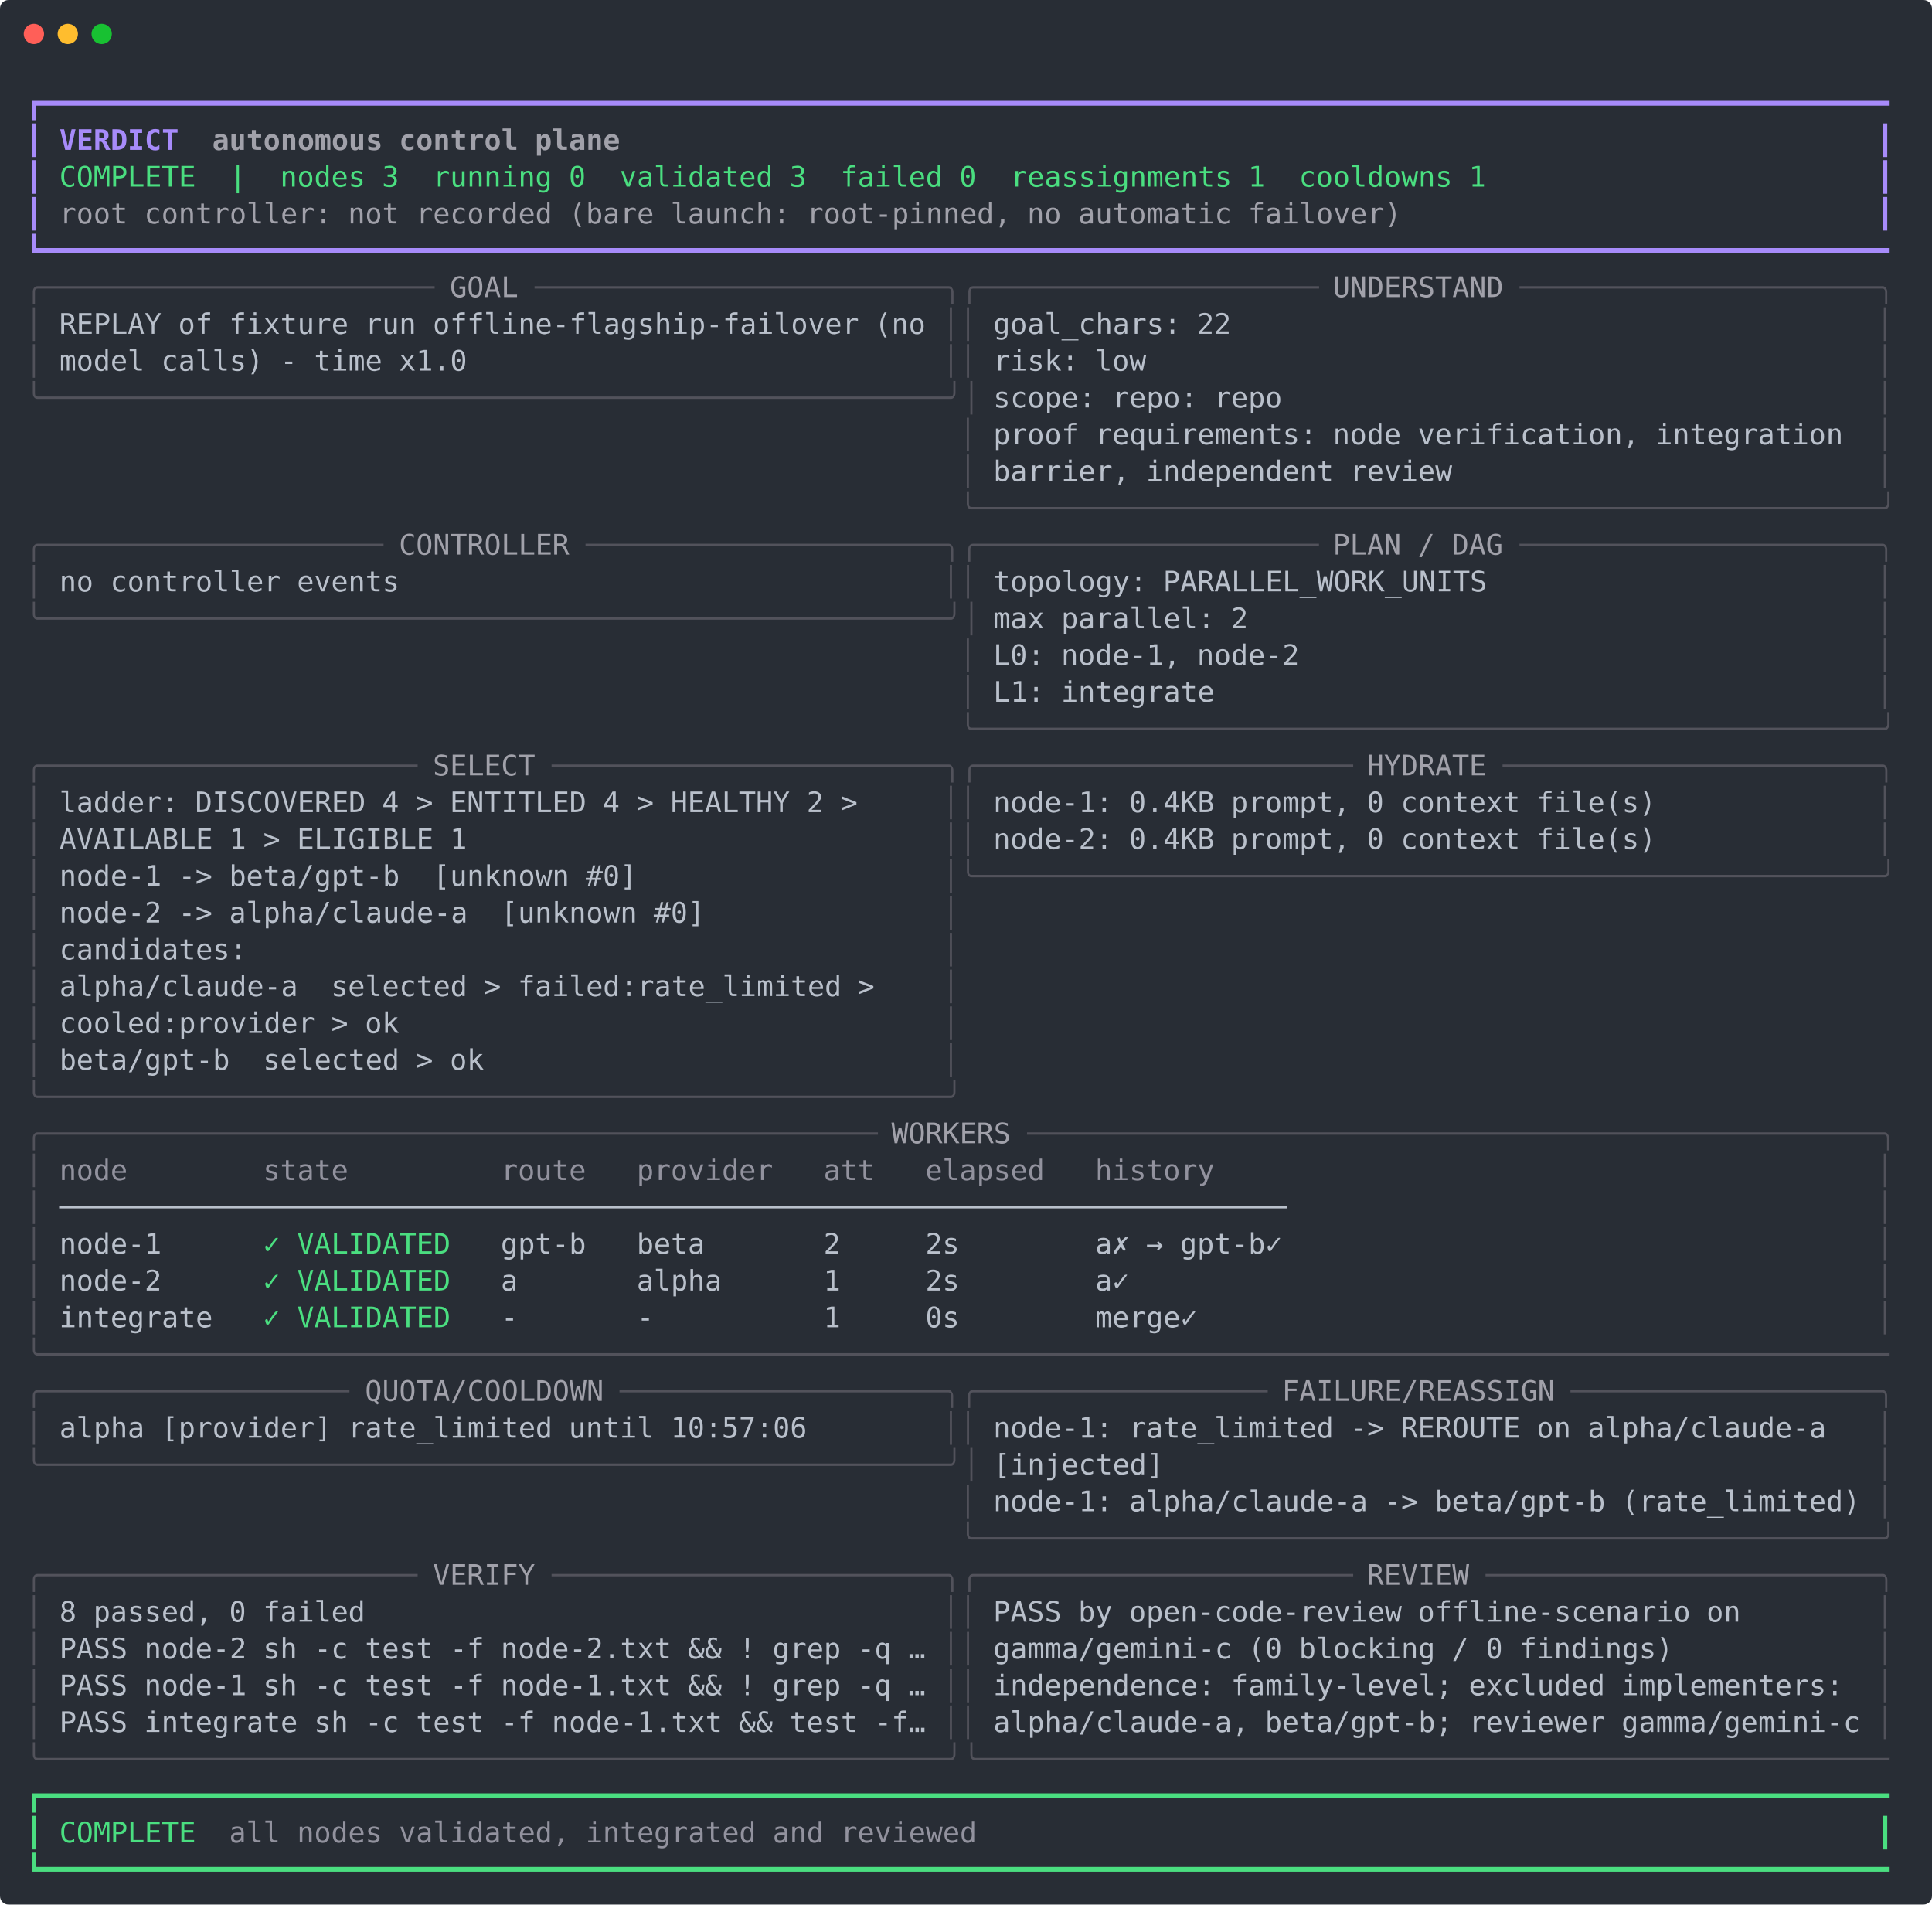
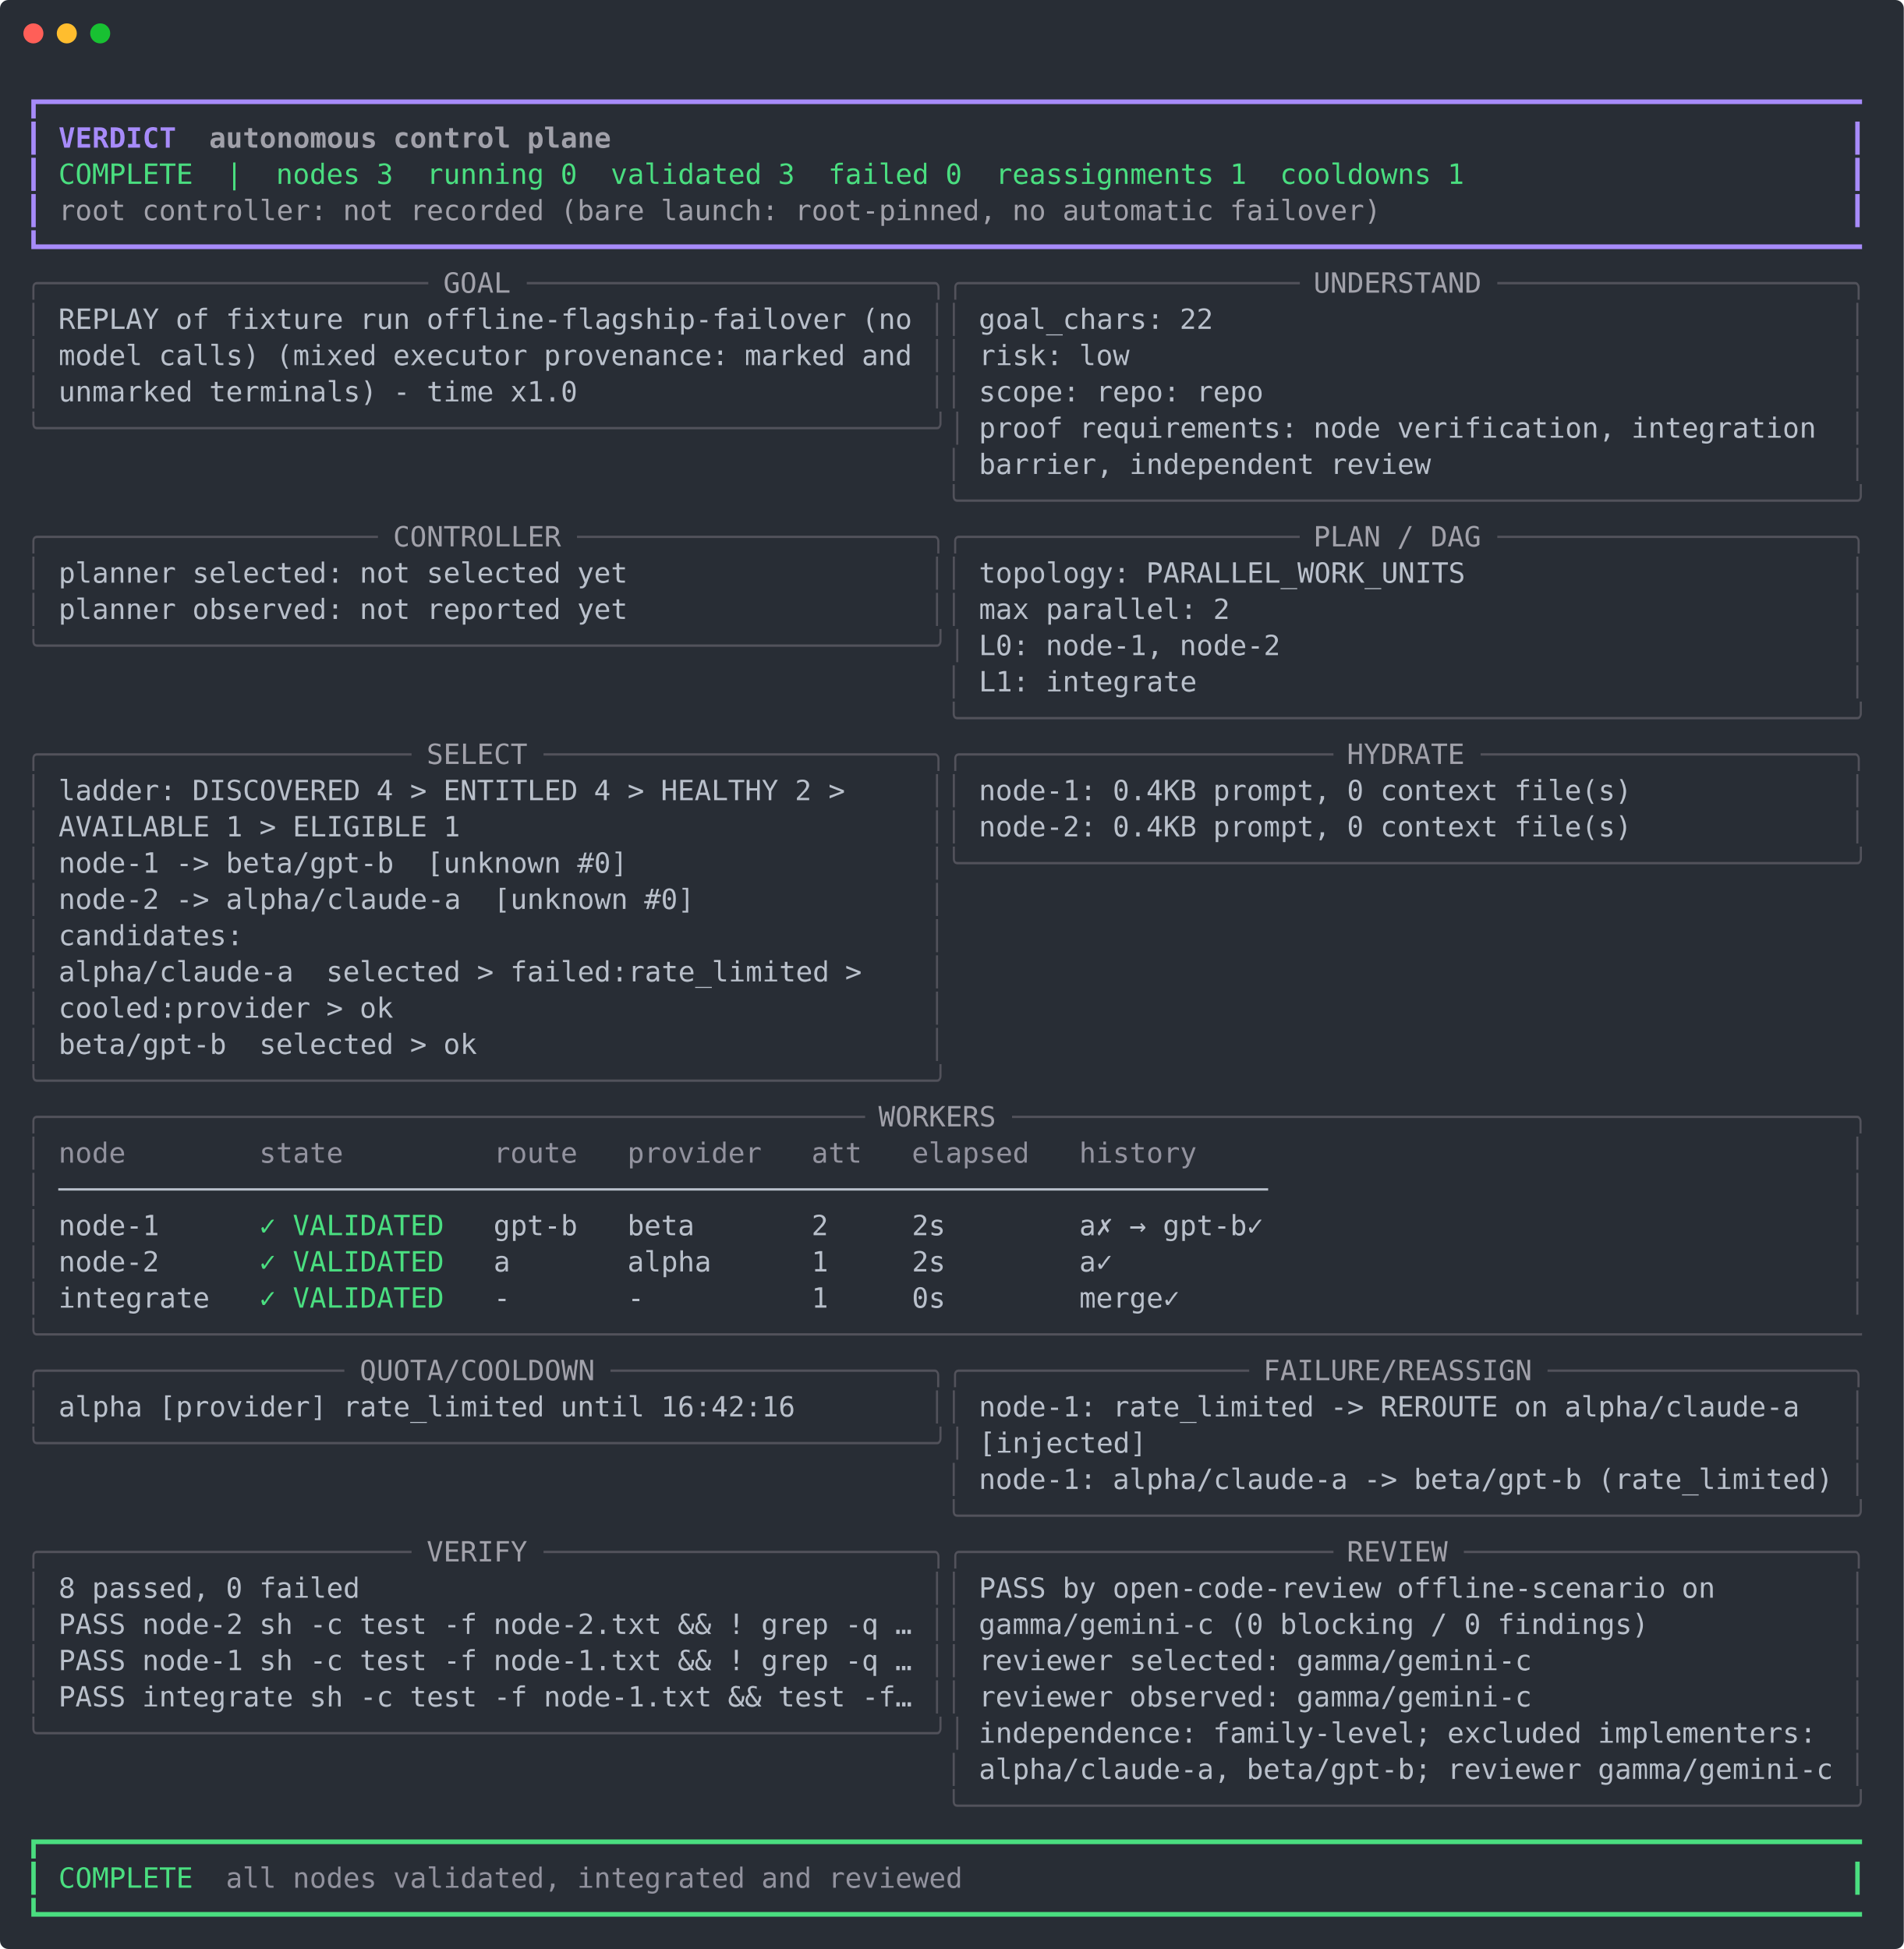
- <svg xmlns="http://www.w3.org/2000/svg" xmlns:xlink="http://www.w3.org/1999/xlink" width="1140" height="1123.79">
-   <rect width="1140" height="1123.79" rx="5" ry="5" class="a" />
+ <svg xmlns="http://www.w3.org/2000/svg" xmlns:xlink="http://www.w3.org/1999/xlink" width="1140" height="1167.21">
+   <rect width="1140" height="1167.21" rx="5" ry="5" class="a" />
  <svg y="0%" x="0%">
    <circle cx="20" cy="20" r="6" fill="#ff5f58" />
    <circle cx="40" cy="20" r="6" fill="#ffbd2e" />
    <circle cx="60" cy="20" r="6" fill="#18c132" />
  </svg>
-   <svg height="1063.79" viewBox="0 0 110 106.379" width="1100" x="15" y="50">
+   <svg height="1107.21" viewBox="0 0 110 110.721" width="1100" x="15" y="50">
    <style>.a{fill:#282d35}.f,.h,.i{fill:#52525b;white-space:pre}.h,.i{fill:#a78bfa;font-weight:700}.i{fill:#a1a1aa}.j,.k,.l,.m{fill:#4ade80;white-space:pre}.k,.l,.m{fill:#a1a1aa}.l,.m{fill:#b9c0cb}.m{fill:#92929e}</style>
    <g font-family="Monaco,Consolas,Menlo,'Bitstream Vera Sans Mono',monospace" font-size="1.67">
      <defs>
        <symbol id="1">
          <text x="55.11" y="1.67" class="f">╰─────────────────────────────────────────────────────╯</text>
        </symbol>
        <symbol id="a">
-           <path fill="transparent" d="M0 0h110v50H0z" />
+           <path fill="transparent" d="M0 0h110v52H0z" />
        </symbol>
      </defs>
-       <path class="a" d="M0 0h110v106.379H0z" />
+       <path class="a" d="M0 0h110v110.721H0z" />
      <svg width="110">
        <svg>
          <use xlink:href="#a" />
          <text y="1.67" class="h">┏━━━━━━━━━━━━━━━━━━━━━━━━━━━━━━━━━━━━━━━━━━━━━━━━━━━━━━━━━━━━━━━━━━━━━━━━━━━━━━━━━━━━━━━━━━━━━━━━━━━━━━━━━━━━┓</text>
          <text y="3.841" class="h">┃</text>
          <text x="2.004" y="3.841" class="h">VERDICT</text>
          <text x="11.022" y="3.841" class="i">autonomous</text>
          <text x="22.044" y="3.841" class="i">control</text>
          <text x="30.06" y="3.841" class="i">plane</text>
          <text x="109.218" y="3.841" class="h">┃</text>
          <text y="6.012" class="h">┃</text>
          <text x="2.004" y="6.012" class="j">COMPLETE</text>
          <text x="12.024" y="6.012" class="j">|</text>
          <text x="15.03" y="6.012" class="j">nodes</text>
          <text x="21.042" y="6.012" class="j">3</text>
          <text x="24.048" y="6.012" class="j">running</text>
          <text x="32.064" y="6.012" class="j">0</text>
          <text x="35.07" y="6.012" class="j">validated</text>
          <text x="45.09" y="6.012" class="j">3</text>
          <text x="48.096" y="6.012" class="j">failed</text>
          <text x="55.11" y="6.012" class="j">0</text>
          <text x="58.116" y="6.012" class="j">reassignments</text>
          <text x="72.144" y="6.012" class="j">1</text>
          <text x="75.15" y="6.012" class="j">cooldowns</text>
          <text x="85.17" y="6.012" class="j">1</text>
          <text x="109.218" y="6.012" class="h">┃</text>
          <text y="8.183" class="h">┃</text>
          <text x="2.004" y="8.183" class="k">root</text>
          <text x="7.014" y="8.183" class="k">controller:</text>
          <text x="19.038" y="8.183" class="k">not</text>
          <text x="23.046" y="8.183" class="k">recorded</text>
          <text x="32.064" y="8.183" class="k">(bare</text>
          <text x="38.076" y="8.183" class="k">launch:</text>
          <text x="46.092" y="8.183" class="k">root-pinned,</text>
          <text x="59.118" y="8.183" class="k">no</text>
          <text x="62.124" y="8.183" class="k">automatic</text>
          <text x="72.144" y="8.183" class="k">failover)</text>
          <text x="109.218" y="8.183" class="h">┃</text>
          <text y="10.354" class="h">┗━━━━━━━━━━━━━━━━━━━━━━━━━━━━━━━━━━━━━━━━━━━━━━━━━━━━━━━━━━━━━━━━━━━━━━━━━━━━━━━━━━━━━━━━━━━━━━━━━━━━━━━━━━━━┛</text>
          <text y="12.525" class="f">╭───────────────────────</text>
          <text x="25.05" y="12.525" class="k">GOAL</text>
          <text x="30.06" y="12.525" class="f">────────────────────────╮╭────────────────────</text>
          <text x="77.154" y="12.525" class="k">UNDERSTAND</text>
          <text x="88.176" y="12.525" class="f">─────────────────────╮</text>
          <text y="14.696" class="f">│</text>
          <text x="2.004" y="14.696" class="l">REPLAY</text>
          <text x="9.018" y="14.696" class="l">of</text>
          <text x="12.024" y="14.696" class="l">fixture</text>
          <text x="20.04" y="14.696" class="l">run</text>
          <text x="24.048" y="14.696" class="l">offline-flagship-failover</text>
          <text x="50.1" y="14.696" class="l">(no</text>
          <text x="54.108" y="14.696" class="f">││</text>
          <text x="57.114" y="14.696" class="l">goal_chars:</text>
          <text x="69.138" y="14.696" class="l">22</text>
          <text x="109.218" y="14.696" class="f">│</text>
          <text y="16.867" class="f">│</text>
          <text x="2.004" y="16.867" class="l">model</text>
          <text x="8.016" y="16.867" class="l">calls)</text>
-           <text x="15.03" y="16.867" class="l">-</text>
-           <text x="17.034" y="16.867" class="l">time</text>
-           <text x="22.044" y="16.867" class="l">x1.0</text>
+           <text x="15.03" y="16.867" class="l">(mixed</text>
+           <text x="22.044" y="16.867" class="l">executor</text>
+           <text x="31.062" y="16.867" class="l">provenance:</text>
+           <text x="43.086" y="16.867" class="l">marked</text>
+           <text x="50.1" y="16.867" class="l">and</text>
          <text x="54.108" y="16.867" class="f">││</text>
          <text x="57.114" y="16.867" class="l">risk:</text>
          <text x="63.126" y="16.867" class="l">low</text>
          <text x="109.218" y="16.867" class="f">│</text>
-           <text y="19.038" class="f">╰─────────────────────────────────────────────────────╯│</text>
+           <text y="19.038" class="f">│</text>
+           <text x="2.004" y="19.038" class="l">unmarked</text>
+           <text x="11.022" y="19.038" class="l">terminals)</text>
+           <text x="22.044" y="19.038" class="l">-</text>
+           <text x="24.048" y="19.038" class="l">time</text>
+           <text x="29.058" y="19.038" class="l">x1.0</text>
+           <text x="54.108" y="19.038" class="f">││</text>
          <text x="57.114" y="19.038" class="l">scope:</text>
          <text x="64.128" y="19.038" class="l">repo:</text>
          <text x="70.14" y="19.038" class="l">repo</text>
          <text x="109.218" y="19.038" class="f">│</text>
-           <text x="55.11" y="21.209" class="f">│</text>
+           <text y="21.209" class="f">╰─────────────────────────────────────────────────────╯│</text>
          <text x="57.114" y="21.209" class="l">proof</text>
          <text x="63.126" y="21.209" class="l">requirements:</text>
          <text x="77.154" y="21.209" class="l">node</text>
          <text x="82.164" y="21.209" class="l">verification,</text>
          <text x="96.192" y="21.209" class="l">integration</text>
          <text x="109.218" y="21.209" class="f">│</text>
          <text x="55.11" y="23.38" class="f">│</text>
          <text x="57.114" y="23.38" class="l">barrier,</text>
          <text x="66.132" y="23.38" class="l">independent</text>
          <text x="78.156" y="23.38" class="l">review</text>
          <text x="109.218" y="23.38" class="f">│</text>
          <use xlink:href="#1" y="23.881" />
          <text y="27.722" class="f">╭────────────────────</text>
          <text x="22.044" y="27.722" class="k">CONTROLLER</text>
          <text x="33.066" y="27.722" class="f">─────────────────────╮╭────────────────────</text>
          <text x="77.154" y="27.722" class="k">PLAN</text>
          <text x="82.164" y="27.722" class="k">/</text>
          <text x="84.168" y="27.722" class="k">DAG</text>
          <text x="88.176" y="27.722" class="f">─────────────────────╮</text>
          <text y="29.893" class="f">│</text>
-           <text x="2.004" y="29.893" class="l">no</text>
-           <text x="5.01" y="29.893" class="l">controller</text>
-           <text x="16.032" y="29.893" class="l">events</text>
+           <text x="2.004" y="29.893" class="l">planner</text>
+           <text x="10.02" y="29.893" class="l">selected:</text>
+           <text x="20.04" y="29.893" class="l">not</text>
+           <text x="24.048" y="29.893" class="l">selected</text>
+           <text x="33.066" y="29.893" class="l">yet</text>
          <text x="54.108" y="29.893" class="f">││</text>
          <text x="57.114" y="29.893" class="l">topology:</text>
          <text x="67.134" y="29.893" class="l">PARALLEL_WORK_UNITS</text>
          <text x="109.218" y="29.893" class="f">│</text>
-           <text y="32.064" class="f">╰─────────────────────────────────────────────────────╯│</text>
+           <text y="32.064" class="f">│</text>
+           <text x="2.004" y="32.064" class="l">planner</text>
+           <text x="10.02" y="32.064" class="l">observed:</text>
+           <text x="20.04" y="32.064" class="l">not</text>
+           <text x="24.048" y="32.064" class="l">reported</text>
+           <text x="33.066" y="32.064" class="l">yet</text>
+           <text x="54.108" y="32.064" class="f">││</text>
          <text x="57.114" y="32.064" class="l">max</text>
          <text x="61.122" y="32.064" class="l">parallel:</text>
          <text x="71.142" y="32.064" class="l">2</text>
          <text x="109.218" y="32.064" class="f">│</text>
-           <text x="55.11" y="34.235" class="f">│</text>
+           <text y="34.235" class="f">╰─────────────────────────────────────────────────────╯│</text>
          <text x="57.114" y="34.235" class="l">L0:</text>
          <text x="61.122" y="34.235" class="l">node-1,</text>
          <text x="69.138" y="34.235" class="l">node-2</text>
          <text x="109.218" y="34.235" class="f">│</text>
          <text x="55.11" y="36.406" class="f">│</text>
          <text x="57.114" y="36.406" class="l">L1:</text>
          <text x="61.122" y="36.406" class="l">integrate</text>
          <text x="109.218" y="36.406" class="f">│</text>
          <use xlink:href="#1" y="36.907" />
          <text y="40.748" class="f">╭──────────────────────</text>
          <text x="24.048" y="40.748" class="k">SELECT</text>
          <text x="31.062" y="40.748" class="f">───────────────────────╮╭──────────────────────</text>
          <text x="79.158" y="40.748" class="k">HYDRATE</text>
          <text x="87.174" y="40.748" class="f">──────────────────────╮</text>
          <text y="42.919" class="f">│</text>
          <text x="2.004" y="42.919" class="l">ladder:</text>
          <text x="10.02" y="42.919" class="l">DISCOVERED</text>
          <text x="21.042" y="42.919" class="l">4</text>
          <text x="23.046" y="42.919" class="l">&gt;</text>
          <text x="25.05" y="42.919" class="l">ENTITLED</text>
          <text x="34.068" y="42.919" class="l">4</text>
          <text x="36.072" y="42.919" class="l">&gt;</text>
          <text x="38.076" y="42.919" class="l">HEALTHY</text>
          <text x="46.092" y="42.919" class="l">2</text>
          <text x="48.096" y="42.919" class="l">&gt;</text>
          <text x="54.108" y="42.919" class="f">││</text>
          <text x="57.114" y="42.919" class="l">node-1:</text>
          <text x="65.13" y="42.919" class="l">0.4KB</text>
          <text x="71.142" y="42.919" class="l">prompt,</text>
          <text x="79.158" y="42.919" class="l">0</text>
          <text x="81.162" y="42.919" class="l">context</text>
          <text x="89.178" y="42.919" class="l">file(s)</text>
          <text x="109.218" y="42.919" class="f">│</text>
          <text y="45.09" class="f">│</text>
          <text x="2.004" y="45.09" class="l">AVAILABLE</text>
          <text x="12.024" y="45.09" class="l">1</text>
          <text x="14.028" y="45.09" class="l">&gt;</text>
          <text x="16.032" y="45.09" class="l">ELIGIBLE</text>
          <text x="25.05" y="45.09" class="l">1</text>
          <text x="54.108" y="45.09" class="f">││</text>
          <text x="57.114" y="45.09" class="l">node-2:</text>
          <text x="65.13" y="45.09" class="l">0.4KB</text>
          <text x="71.142" y="45.09" class="l">prompt,</text>
          <text x="79.158" y="45.09" class="l">0</text>
          <text x="81.162" y="45.09" class="l">context</text>
          <text x="89.178" y="45.09" class="l">file(s)</text>
          <text x="109.218" y="45.09" class="f">│</text>
          <text y="47.261" class="f">│</text>
          <text x="2.004" y="47.261" class="l">node-1</text>
          <text x="9.018" y="47.261" class="l">-&gt;</text>
          <text x="12.024" y="47.261" class="l">beta/gpt-b</text>
          <text x="24.048" y="47.261" class="l">[unknown</text>
          <text x="33.066" y="47.261" class="l">#0]</text>
          <text x="54.108" y="47.261" class="f">│╰─────────────────────────────────────────────────────╯</text>
          <text y="49.432" class="f">│</text>
          <text x="2.004" y="49.432" class="l">node-2</text>
          <text x="9.018" y="49.432" class="l">-&gt;</text>
          <text x="12.024" y="49.432" class="l">alpha/claude-a</text>
          <text x="28.056" y="49.432" class="l">[unknown</text>
          <text x="37.074" y="49.432" class="l">#0]</text>
          <text x="54.108" y="49.432" class="f">│</text>
          <text y="51.603" class="f">│</text>
          <text x="2.004" y="51.603" class="l">candidates:</text>
          <text x="54.108" y="51.603" class="f">│</text>
          <text y="53.774" class="f">│</text>
          <text x="2.004" y="53.774" class="l">alpha/claude-a</text>
          <text x="18.036" y="53.774" class="l">selected</text>
          <text x="27.054" y="53.774" class="l">&gt;</text>
          <text x="29.058" y="53.774" class="l">failed:rate_limited</text>
          <text x="49.098" y="53.774" class="l">&gt;</text>
          <text x="54.108" y="53.774" class="f">│</text>
          <text y="55.945" class="f">│</text>
          <text x="2.004" y="55.945" class="l">cooled:provider</text>
          <text x="18.036" y="55.945" class="l">&gt;</text>
          <text x="20.04" y="55.945" class="l">ok</text>
          <text x="54.108" y="55.945" class="f">│</text>
          <text y="58.116" class="f">│</text>
          <text x="2.004" y="58.116" class="l">beta/gpt-b</text>
          <text x="14.028" y="58.116" class="l">selected</text>
          <text x="23.046" y="58.116" class="l">&gt;</text>
          <text x="25.05" y="58.116" class="l">ok</text>
          <text x="54.108" y="58.116" class="f">│</text>
          <text y="60.287" class="f">╰─────────────────────────────────────────────────────╯</text>
          <text y="62.458" class="f">╭─────────────────────────────────────────────────</text>
          <text x="51.102" y="62.458" class="k">WORKERS</text>
          <text x="59.118" y="62.458" class="f">──────────────────────────────────────────────────╮</text>
          <text y="64.629" class="f">│</text>
          <text x="2.004" y="64.629" class="m">node</text>
          <text x="14.028" y="64.629" class="m">state</text>
          <text x="28.056" y="64.629" class="m">route</text>
          <text x="36.072" y="64.629" class="m">provider</text>
          <text x="47.094" y="64.629" class="m">att</text>
          <text x="53.106" y="64.629" class="m">elapsed</text>
          <text x="63.126" y="64.629" class="m">history</text>
          <text x="109.218" y="64.629" class="f">│</text>
          <text y="66.8" class="f">│</text>
          <text x="2.004" y="66.8" class="l">────────────────────────────────────────────────────────────────────────</text>
          <text x="109.218" y="66.8" class="f">│</text>
          <text y="68.971" class="f">│</text>
          <text x="2.004" y="68.971" class="l">node-1</text>
          <text x="14.028" y="68.971" class="j">✓</text>
          <text x="16.032" y="68.971" class="j">VALIDATED</text>
          <text x="28.056" y="68.971" class="l">gpt-b</text>
          <text x="36.072" y="68.971" class="l">beta</text>
          <text x="47.094" y="68.971" class="l">2</text>
          <text x="53.106" y="68.971" class="l">2s</text>
          <text x="63.126" y="68.971" class="l">a✗</text>
          <text x="66.132" y="68.971" class="l">→</text>
          <text x="68.136" y="68.971" class="l">gpt-b✓</text>
          <text x="109.218" y="68.971" class="f">│</text>
          <text y="71.142" class="f">│</text>
          <text x="2.004" y="71.142" class="l">node-2</text>
          <text x="14.028" y="71.142" class="j">✓</text>
          <text x="16.032" y="71.142" class="j">VALIDATED</text>
          <text x="28.056" y="71.142" class="l">a</text>
          <text x="36.072" y="71.142" class="l">alpha</text>
          <text x="47.094" y="71.142" class="l">1</text>
          <text x="53.106" y="71.142" class="l">2s</text>
          <text x="63.126" y="71.142" class="l">a✓</text>
          <text x="109.218" y="71.142" class="f">│</text>
          <text y="73.313" class="f">│</text>
          <text x="2.004" y="73.313" class="l">integrate</text>
          <text x="14.028" y="73.313" class="j">✓</text>
          <text x="16.032" y="73.313" class="j">VALIDATED</text>
          <text x="28.056" y="73.313" class="l">-</text>
          <text x="36.072" y="73.313" class="l">-</text>
          <text x="47.094" y="73.313" class="l">1</text>
          <text x="53.106" y="73.313" class="l">0s</text>
          <text x="63.126" y="73.313" class="l">merge✓</text>
          <text x="109.218" y="73.313" class="f">│</text>
          <text y="75.484" class="f">╰────────────────────────────────────────────────────────────────────────────────────────────────────────────╯</text>
          <text y="77.655" class="f">╭──────────────────</text>
          <text x="20.04" y="77.655" class="k">QUOTA/COOLDOWN</text>
          <text x="35.07" y="77.655" class="f">───────────────────╮╭─────────────────</text>
          <text x="74.148" y="77.655" class="k">FAILURE/REASSIGN</text>
          <text x="91.182" y="77.655" class="f">──────────────────╮</text>
          <text y="79.826" class="f">│</text>
          <text x="2.004" y="79.826" class="l">alpha</text>
          <text x="8.016" y="79.826" class="l">[provider]</text>
          <text x="19.038" y="79.826" class="l">rate_limited</text>
          <text x="32.064" y="79.826" class="l">until</text>
-           <text x="38.076" y="79.826" class="l">10:57:06</text>
+           <text x="38.076" y="79.826" class="l">16:42:16</text>
          <text x="54.108" y="79.826" class="f">││</text>
          <text x="57.114" y="79.826" class="l">node-1:</text>
          <text x="65.13" y="79.826" class="l">rate_limited</text>
          <text x="78.156" y="79.826" class="l">-&gt;</text>
          <text x="81.162" y="79.826" class="l">REROUTE</text>
          <text x="89.178" y="79.826" class="l">on</text>
          <text x="92.184" y="79.826" class="l">alpha/claude-a</text>
          <text x="109.218" y="79.826" class="f">│</text>
          <text y="81.997" class="f">╰─────────────────────────────────────────────────────╯│</text>
          <text x="57.114" y="81.997" class="l">[injected]</text>
          <text x="109.218" y="81.997" class="f">│</text>
          <text x="55.11" y="84.168" class="f">│</text>
          <text x="57.114" y="84.168" class="l">node-1:</text>
          <text x="65.13" y="84.168" class="l">alpha/claude-a</text>
          <text x="80.16" y="84.168" class="l">-&gt;</text>
          <text x="83.166" y="84.168" class="l">beta/gpt-b</text>
          <text x="94.188" y="84.168" class="l">(rate_limited)</text>
          <text x="109.218" y="84.168" class="f">│</text>
          <use xlink:href="#1" y="84.669" />
          <text y="88.51" class="f">╭──────────────────────</text>
          <text x="24.048" y="88.51" class="k">VERIFY</text>
          <text x="31.062" y="88.51" class="f">───────────────────────╮╭──────────────────────</text>
          <text x="79.158" y="88.51" class="k">REVIEW</text>
          <text x="86.172" y="88.51" class="f">───────────────────────╮</text>
          <text y="90.681" class="f">│</text>
          <text x="2.004" y="90.681" class="l">8</text>
          <text x="4.008" y="90.681" class="l">passed,</text>
          <text x="12.024" y="90.681" class="l">0</text>
          <text x="14.028" y="90.681" class="l">failed</text>
          <text x="54.108" y="90.681" class="f">││</text>
          <text x="57.114" y="90.681" class="l">PASS</text>
          <text x="62.124" y="90.681" class="l">by</text>
          <text x="65.13" y="90.681" class="l">open-code-review</text>
          <text x="82.164" y="90.681" class="l">offline-scenario</text>
          <text x="99.198" y="90.681" class="l">on</text>
          <text x="109.218" y="90.681" class="f">│</text>
          <text y="92.852" class="f">│</text>
          <text x="2.004" y="92.852" class="l">PASS</text>
          <text x="7.014" y="92.852" class="l">node-2</text>
          <text x="14.028" y="92.852" class="l">sh</text>
          <text x="17.034" y="92.852" class="l">-c</text>
          <text x="20.04" y="92.852" class="l">test</text>
          <text x="25.05" y="92.852" class="l">-f</text>
          <text x="28.056" y="92.852" class="l">node-2.txt</text>
          <text x="39.078" y="92.852" class="l">&amp;&amp;</text>
          <text x="42.084" y="92.852" class="l">!</text>
          <text x="44.088" y="92.852" class="l">grep</text>
          <text x="49.098" y="92.852" class="l">-q</text>
          <text x="52.104" y="92.852" class="l">…</text>
          <text x="54.108" y="92.852" class="f">││</text>
          <text x="57.114" y="92.852" class="l">gamma/gemini-c</text>
          <text x="72.144" y="92.852" class="l">(0</text>
          <text x="75.15" y="92.852" class="l">blocking</text>
          <text x="84.168" y="92.852" class="l">/</text>
          <text x="86.172" y="92.852" class="l">0</text>
          <text x="88.176" y="92.852" class="l">findings)</text>
          <text x="109.218" y="92.852" class="f">│</text>
          <text y="95.023" class="f">│</text>
          <text x="2.004" y="95.023" class="l">PASS</text>
          <text x="7.014" y="95.023" class="l">node-1</text>
          <text x="14.028" y="95.023" class="l">sh</text>
          <text x="17.034" y="95.023" class="l">-c</text>
          <text x="20.04" y="95.023" class="l">test</text>
          <text x="25.05" y="95.023" class="l">-f</text>
          <text x="28.056" y="95.023" class="l">node-1.txt</text>
          <text x="39.078" y="95.023" class="l">&amp;&amp;</text>
          <text x="42.084" y="95.023" class="l">!</text>
          <text x="44.088" y="95.023" class="l">grep</text>
          <text x="49.098" y="95.023" class="l">-q</text>
          <text x="52.104" y="95.023" class="l">…</text>
          <text x="54.108" y="95.023" class="f">││</text>
-           <text x="57.114" y="95.023" class="l">independence:</text>
-           <text x="71.142" y="95.023" class="l">family-level;</text>
-           <text x="85.17" y="95.023" class="l">excluded</text>
-           <text x="94.188" y="95.023" class="l">implementers:</text>
+           <text x="57.114" y="95.023" class="l">reviewer</text>
+           <text x="66.132" y="95.023" class="l">selected:</text>
+           <text x="76.152" y="95.023" class="l">gamma/gemini-c</text>
          <text x="109.218" y="95.023" class="f">│</text>
          <text y="97.194" class="f">│</text>
          <text x="2.004" y="97.194" class="l">PASS</text>
          <text x="7.014" y="97.194" class="l">integrate</text>
          <text x="17.034" y="97.194" class="l">sh</text>
          <text x="20.04" y="97.194" class="l">-c</text>
          <text x="23.046" y="97.194" class="l">test</text>
          <text x="28.056" y="97.194" class="l">-f</text>
          <text x="31.062" y="97.194" class="l">node-1.txt</text>
          <text x="42.084" y="97.194" class="l">&amp;&amp;</text>
          <text x="45.09" y="97.194" class="l">test</text>
          <text x="50.1" y="97.194" class="l">-f…</text>
          <text x="54.108" y="97.194" class="f">││</text>
-           <text x="57.114" y="97.194" class="l">alpha/claude-a,</text>
-           <text x="73.146" y="97.194" class="l">beta/gpt-b;</text>
-           <text x="85.17" y="97.194" class="l">reviewer</text>
-           <text x="94.188" y="97.194" class="l">gamma/gemini-c</text>
+           <text x="57.114" y="97.194" class="l">reviewer</text>
+           <text x="66.132" y="97.194" class="l">observed:</text>
+           <text x="76.152" y="97.194" class="l">gamma/gemini-c</text>
          <text x="109.218" y="97.194" class="f">│</text>
-           <text y="99.365" class="f">╰─────────────────────────────────────────────────────╯╰─────────────────────────────────────────────────────╯</text>
-           <text y="101.536" class="j">┏━━━━━━━━━━━━━━━━━━━━━━━━━━━━━━━━━━━━━━━━━━━━━━━━━━━━━━━━━━━━━━━━━━━━━━━━━━━━━━━━━━━━━━━━━━━━━━━━━━━━━━━━━━━━┓</text>
-           <text y="103.707" class="j">┃</text>
-           <text x="2.004" y="103.707" class="j">COMPLETE</text>
-           <text x="12.024" y="103.707" class="m">all</text>
-           <text x="16.032" y="103.707" class="m">nodes</text>
-           <text x="22.044" y="103.707" class="m">validated,</text>
-           <text x="33.066" y="103.707" class="m">integrated</text>
-           <text x="44.088" y="103.707" class="m">and</text>
-           <text x="48.096" y="103.707" class="m">reviewed</text>
-           <text x="109.218" y="103.707" class="j">┃</text>
-           <text y="105.878" class="j">┗━━━━━━━━━━━━━━━━━━━━━━━━━━━━━━━━━━━━━━━━━━━━━━━━━━━━━━━━━━━━━━━━━━━━━━━━━━━━━━━━━━━━━━━━━━━━━━━━━━━━━━━━━━━━┛</text>
+           <text y="99.365" class="f">╰─────────────────────────────────────────────────────╯│</text>
+           <text x="57.114" y="99.365" class="l">independence:</text>
+           <text x="71.142" y="99.365" class="l">family-level;</text>
+           <text x="85.17" y="99.365" class="l">excluded</text>
+           <text x="94.188" y="99.365" class="l">implementers:</text>
+           <text x="109.218" y="99.365" class="f">│</text>
+           <text x="55.11" y="101.536" class="f">│</text>
+           <text x="57.114" y="101.536" class="l">alpha/claude-a,</text>
+           <text x="73.146" y="101.536" class="l">beta/gpt-b;</text>
+           <text x="85.17" y="101.536" class="l">reviewer</text>
+           <text x="94.188" y="101.536" class="l">gamma/gemini-c</text>
+           <text x="109.218" y="101.536" class="f">│</text>
+           <use xlink:href="#1" y="102.037" />
+           <text y="105.878" class="j">┏━━━━━━━━━━━━━━━━━━━━━━━━━━━━━━━━━━━━━━━━━━━━━━━━━━━━━━━━━━━━━━━━━━━━━━━━━━━━━━━━━━━━━━━━━━━━━━━━━━━━━━━━━━━━┓</text>
+           <text y="108.049" class="j">┃</text>
+           <text x="2.004" y="108.049" class="j">COMPLETE</text>
+           <text x="12.024" y="108.049" class="m">all</text>
+           <text x="16.032" y="108.049" class="m">nodes</text>
+           <text x="22.044" y="108.049" class="m">validated,</text>
+           <text x="33.066" y="108.049" class="m">integrated</text>
+           <text x="44.088" y="108.049" class="m">and</text>
+           <text x="48.096" y="108.049" class="m">reviewed</text>
+           <text x="109.218" y="108.049" class="j">┃</text>
+           <text y="110.22" class="j">┗━━━━━━━━━━━━━━━━━━━━━━━━━━━━━━━━━━━━━━━━━━━━━━━━━━━━━━━━━━━━━━━━━━━━━━━━━━━━━━━━━━━━━━━━━━━━━━━━━━━━━━━━━━━━┛</text>
        </svg>
      </svg>
    </g>
  </svg>
</svg>
